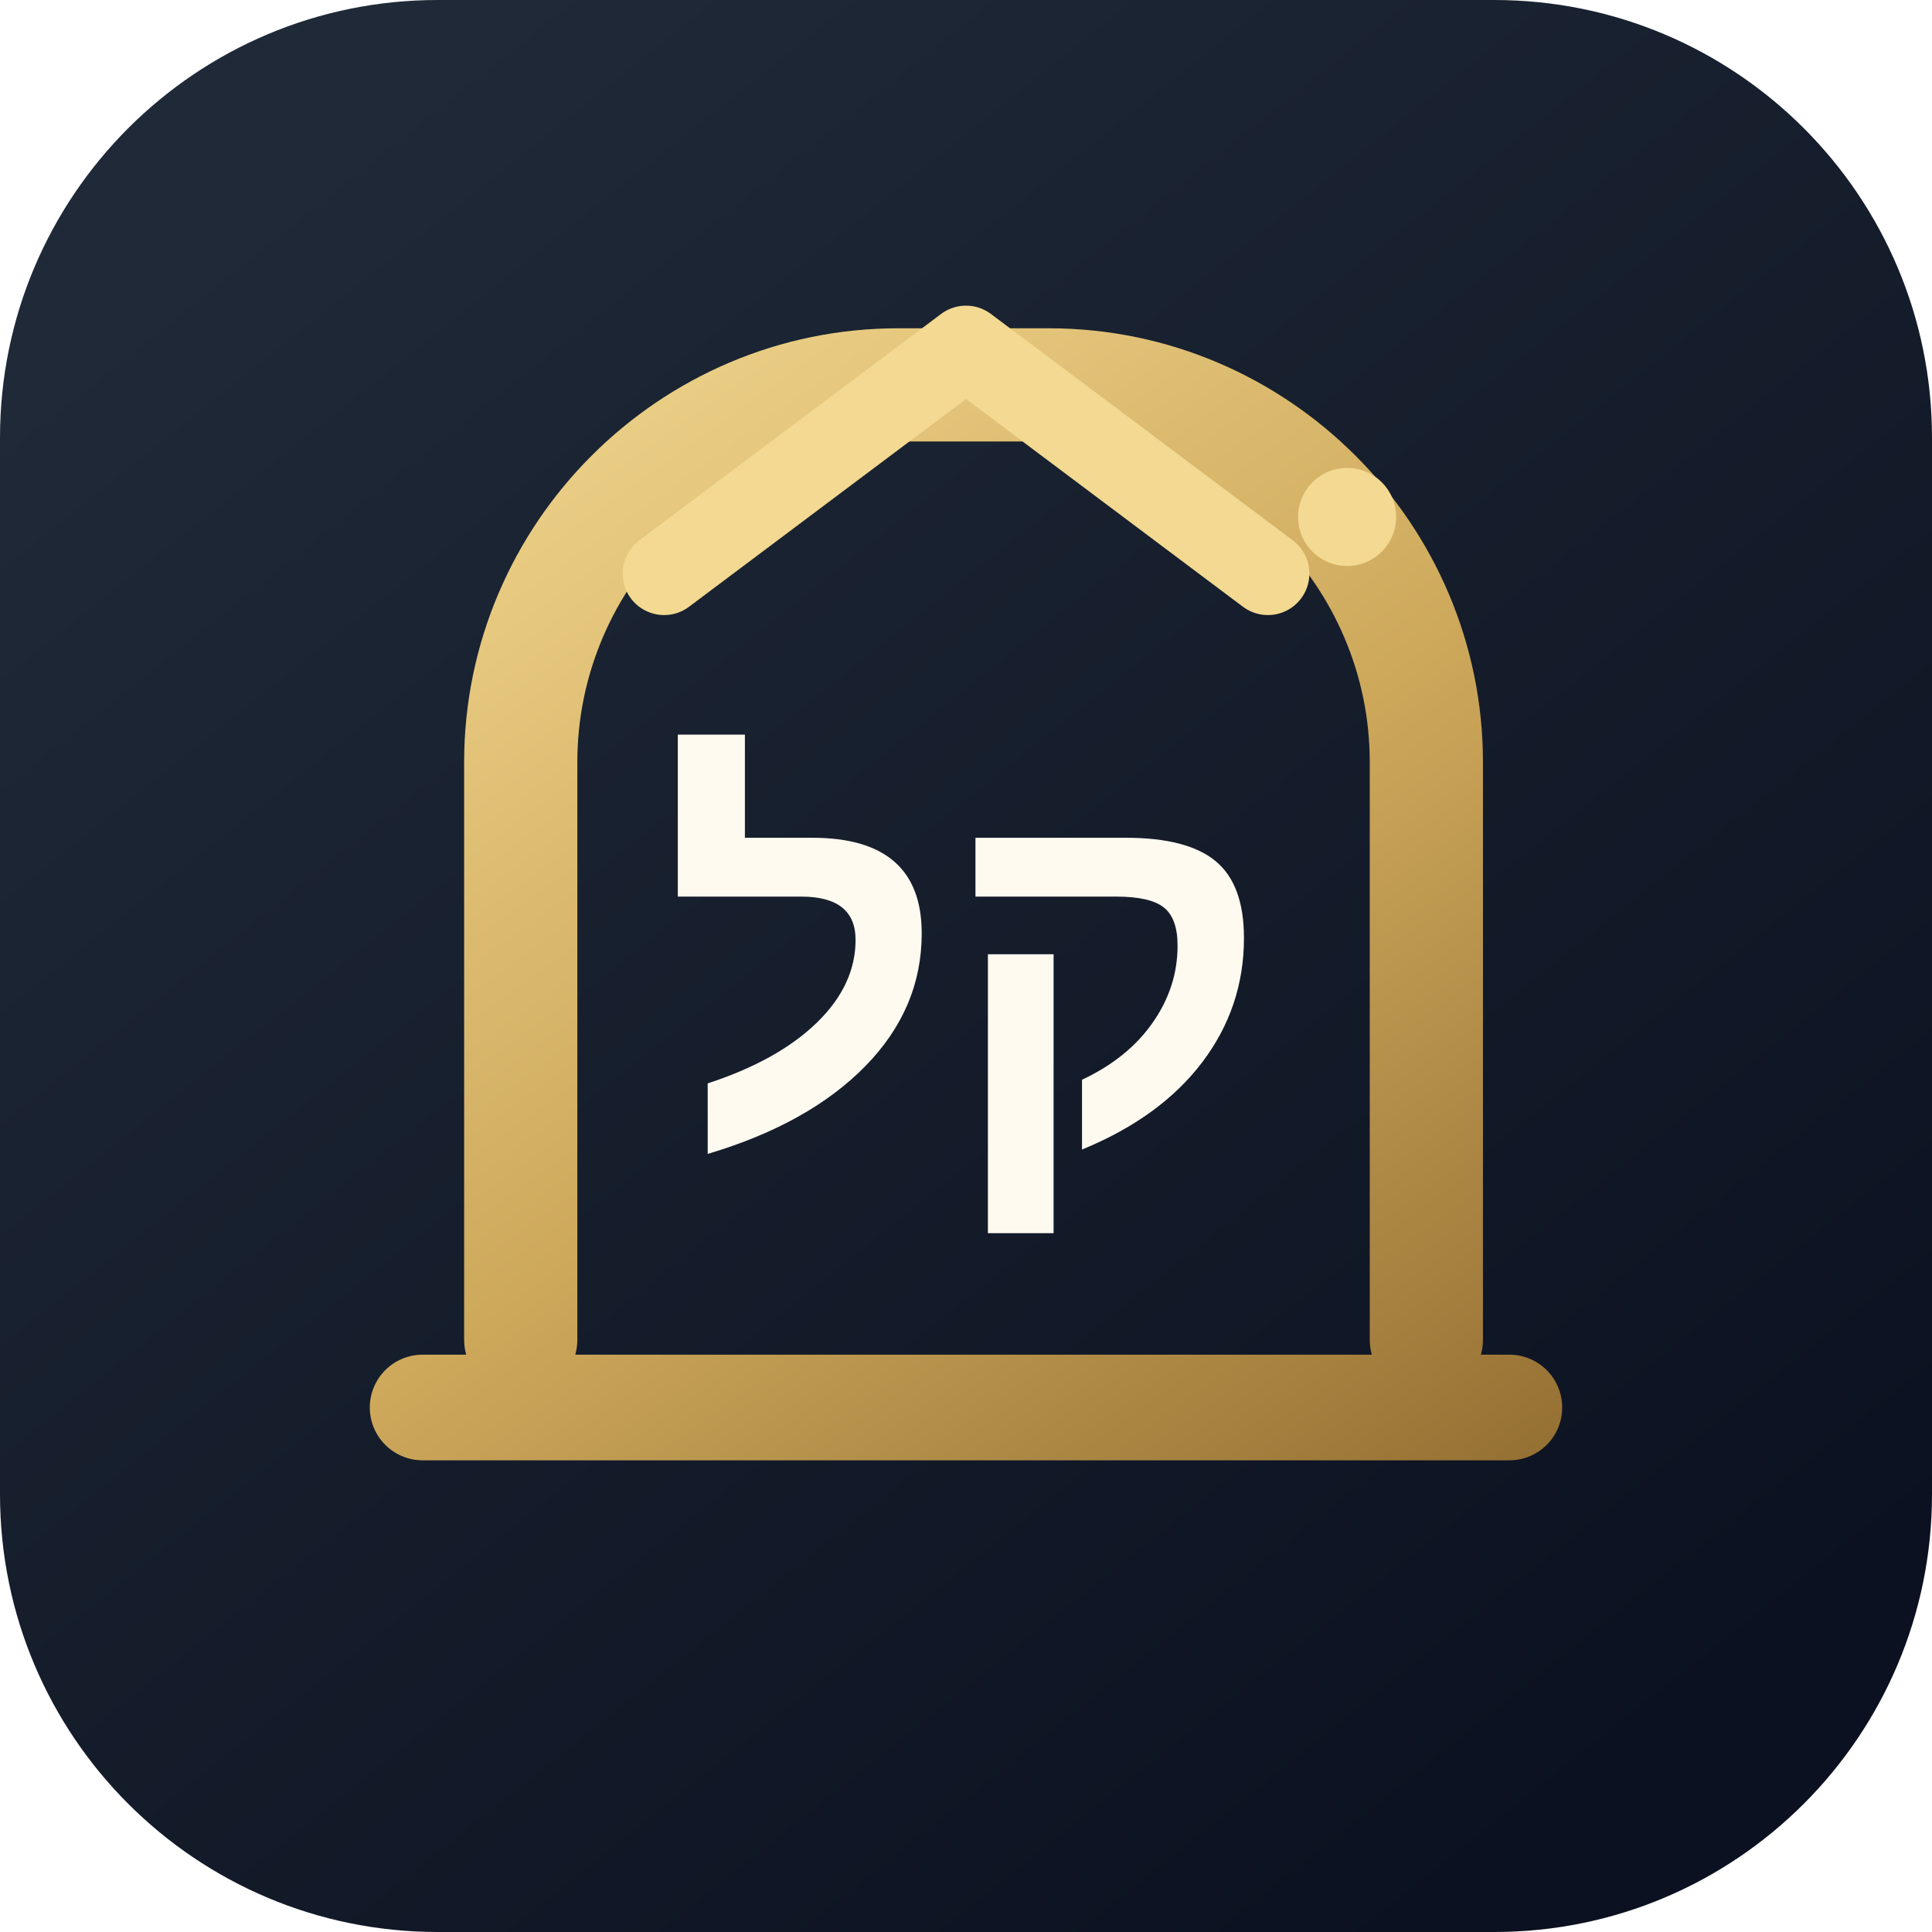
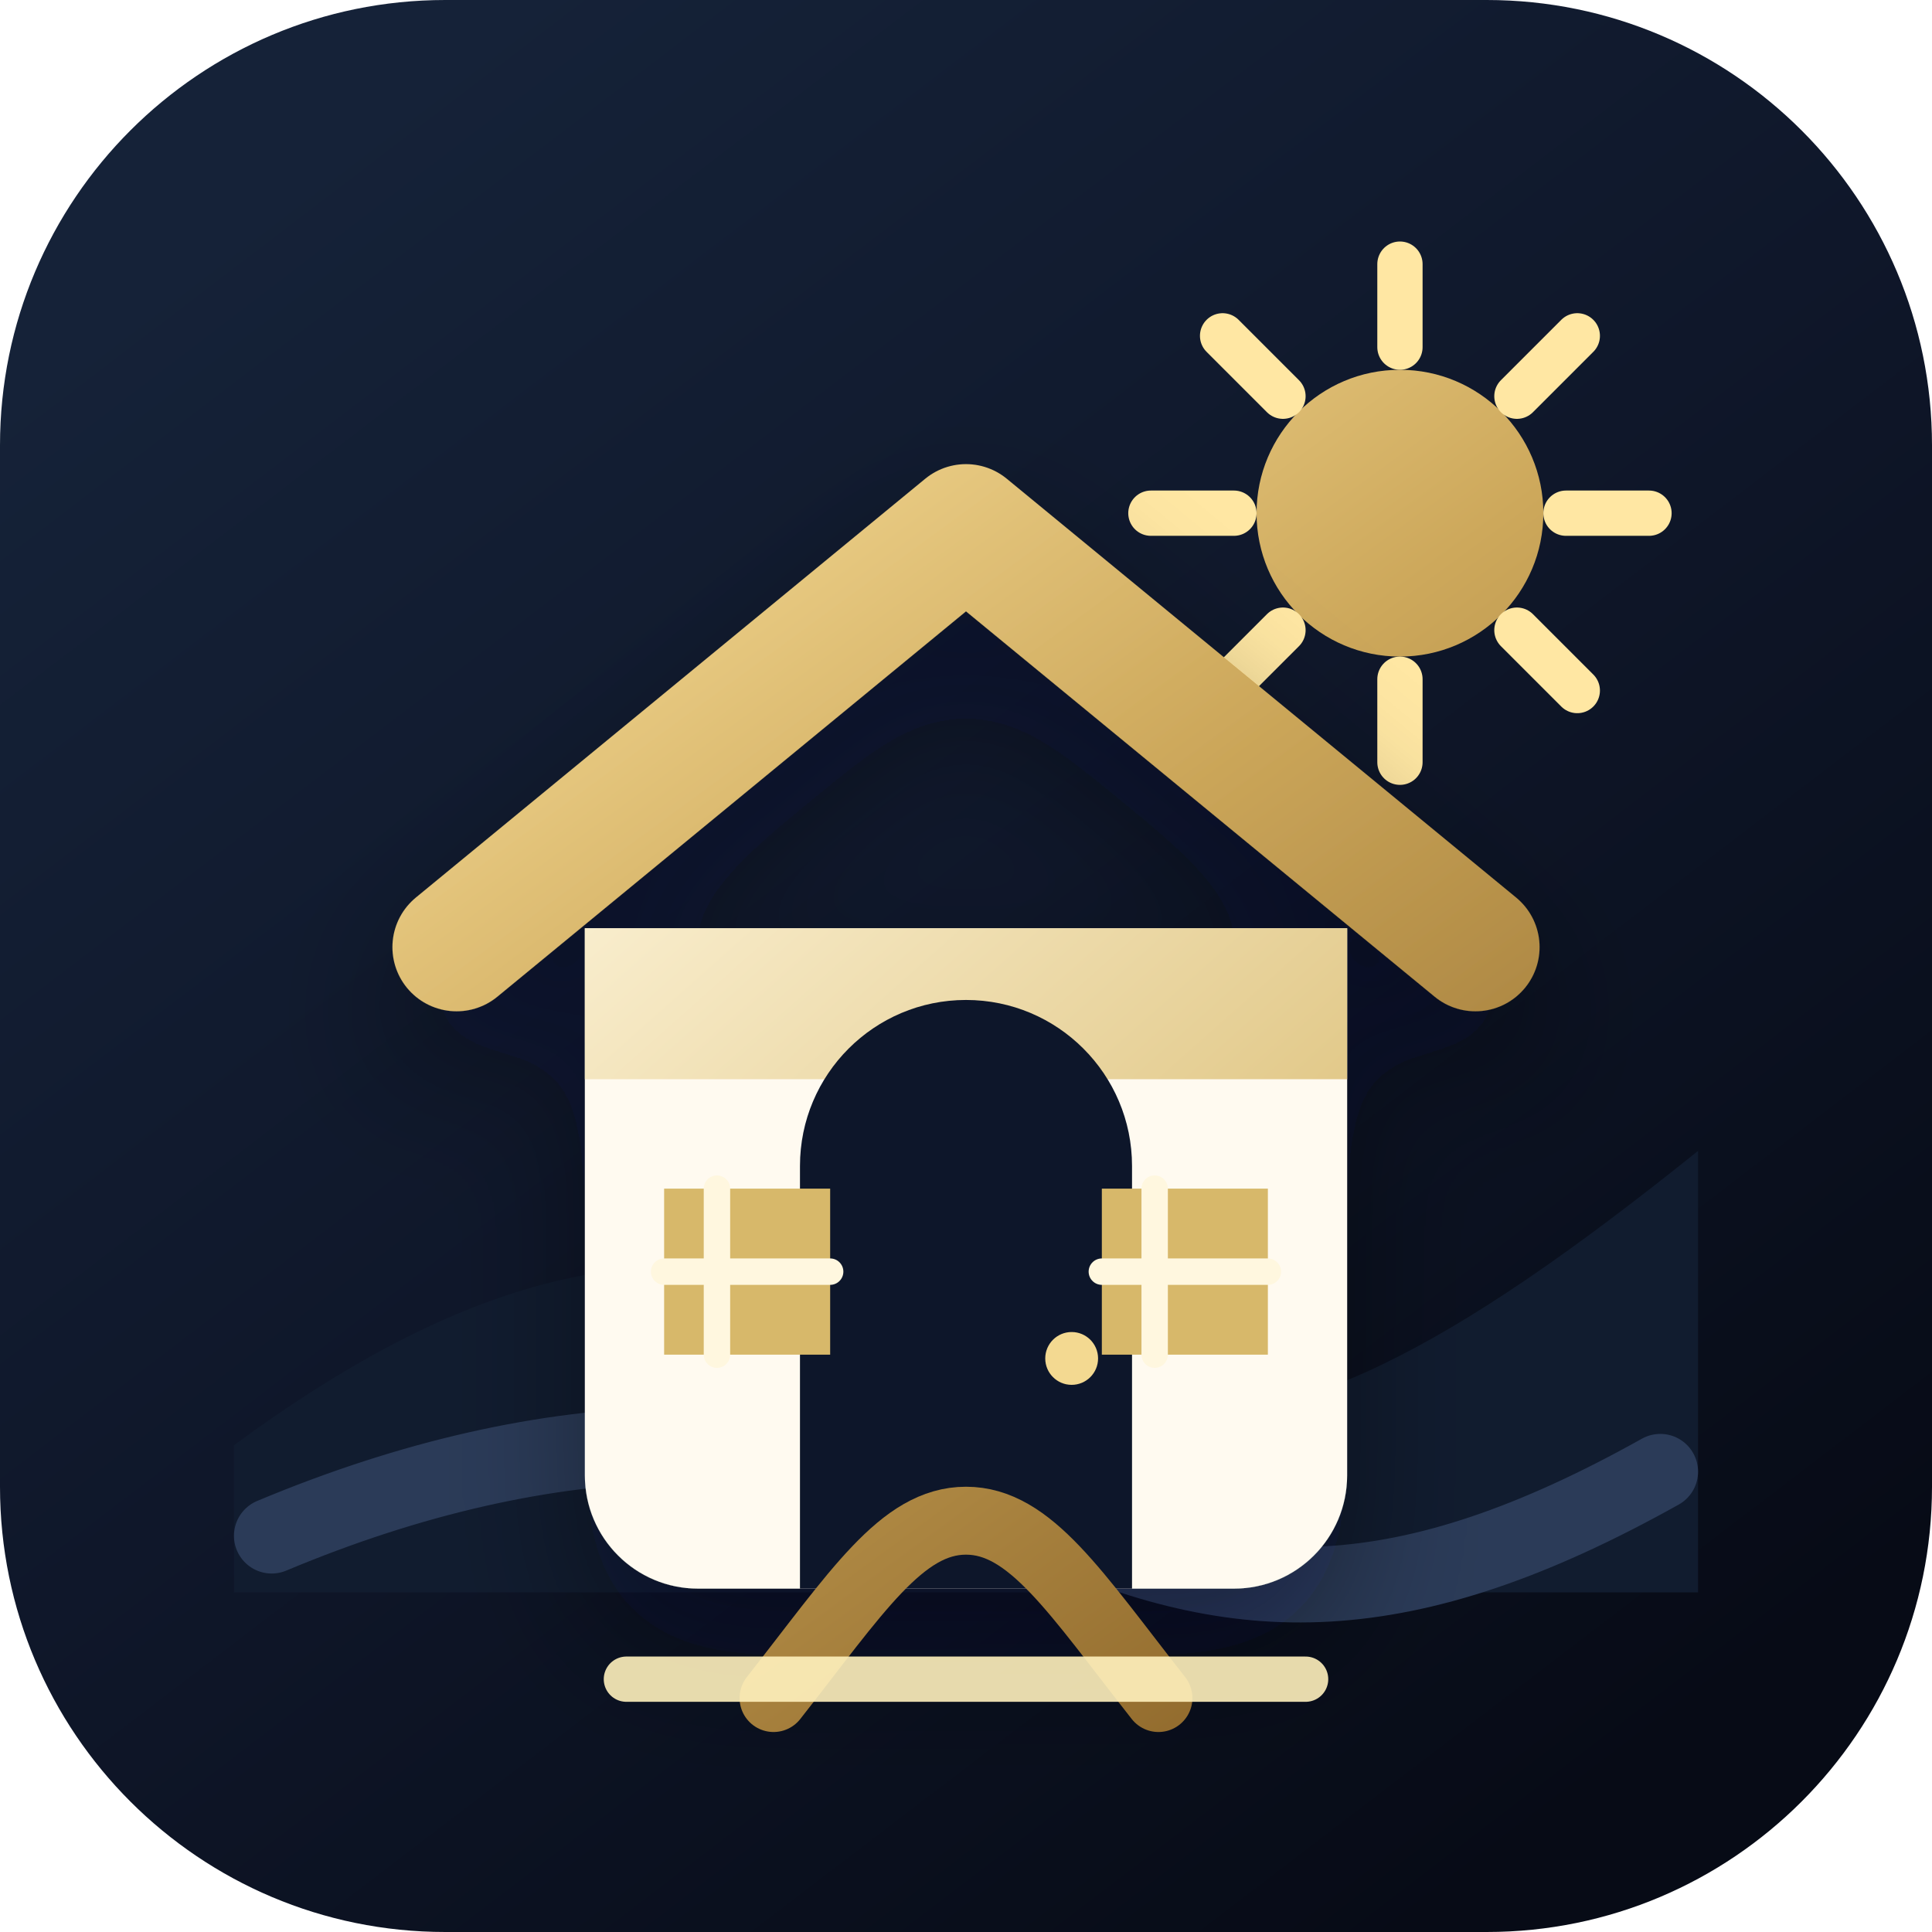
<svg xmlns="http://www.w3.org/2000/svg" viewBox="0 0 512 512" role="img" aria-label="קלנופש">
  <defs>
-     <linearGradient id="bg" x1="84" y1="40" x2="428" y2="472" gradientUnits="userSpaceOnUse">
-       <stop stop-color="#1f2937" />
-       <stop offset="1" stop-color="#0b1120" />
+     <linearGradient id="sky" x1="88" y1="36" x2="424" y2="476" gradientUnits="userSpaceOnUse">
+       <stop stop-color="#152238" />
+       <stop offset="0.48" stop-color="#0f172a" />
+       <stop offset="1" stop-color="#070b16" />
    </linearGradient>
-     <linearGradient id="gold" x1="128" y1="72" x2="384" y2="430" gradientUnits="userSpaceOnUse">
-       <stop stop-color="#f3d991" />
-       <stop offset="0.52" stop-color="#cda85b" />
-       <stop offset="1" stop-color="#8f6a2f" />
+     <linearGradient id="gold" x1="132" y1="90" x2="388" y2="440" gradientUnits="userSpaceOnUse">
+       <stop stop-color="#ffe7a3" />
+       <stop offset="0.45" stop-color="#cda85b" />
+       <stop offset="1" stop-color="#8b6428" />
    </linearGradient>
+     <linearGradient id="warm" x1="160" y1="180" x2="352" y2="396" gradientUnits="userSpaceOnUse">
+       <stop stop-color="#fff7df" />
+       <stop offset="1" stop-color="#d7b86a" />
+     </linearGradient>
+     <filter id="shadow" x="-20%" y="-20%" width="140%" height="140%">
+       <feDropShadow dx="0" dy="18" stdDeviation="18" flood-color="#020617" flood-opacity="0.38" />
+     </filter>
  </defs>
-   <rect width="512" height="512" rx="116" fill="url(#bg)" />
-   <path d="M138 355V202c0-55 45-100 100-100h40c55 0 100 45 100 100v153" fill="none" stroke="url(#gold)" stroke-width="30" stroke-linecap="round" />
-   <path d="M112 373h288" stroke="url(#gold)" stroke-width="28" stroke-linecap="round" />
-   <path d="M176 152 256 92l80 60" fill="none" stroke="#f3d991" stroke-width="22" stroke-linecap="round" stroke-linejoin="round" />
-   <circle cx="357" cy="137" r="13" fill="#f3d991" />
-   <text x="256" y="302" text-anchor="middle" direction="rtl" unicode-bidi="bidi-override" font-family="Arial, 'Noto Sans Hebrew', sans-serif" font-size="132" font-weight="900" fill="#fffaf0">קל</text>
+   <rect width="512" height="512" rx="118" fill="url(#sky)" />
+   <path d="M62 383c57-42 105-56 151-42 29 9 54 30 87 34 42 5 84-17 150-70v117H62z" fill="#111c2f" />
+   <path d="M72 407c74-31 142-32 204-4 52 24 96 25 164-13" fill="none" stroke="#2b3b58" stroke-width="20" stroke-linecap="round" />
+   <circle cx="371" cy="136" r="38" fill="url(#gold)" />
+   <path d="M371 70v22M371 180v22M305 136h22M415 136h22M324 89l16 16M402 167l16 16M418 89l-16 16M340 167l-16 16" stroke="#ffe7a3" stroke-width="12" stroke-linecap="round" />
+   <g filter="url(#shadow)">
+     <path d="M121 251 256 140l135 111" fill="none" stroke="url(#gold)" stroke-width="34" stroke-linecap="round" stroke-linejoin="round" />
+     <path d="M155 246h202v145a30 30 0 0 1-30 30H185a30 30 0 0 1-30-30z" fill="#fffaf0" />
+     <path d="M155 246h202v40H155z" fill="url(#warm)" />
+     <path d="M212 421V309a44 44 0 0 1 88 0v112z" fill="#0f172a" />
+     <circle cx="284" cy="360" r="7" fill="#f3d991" />
+     <path d="M176 315h44v44h-44zM292 315h44v44h-44z" fill="#d7b86a" />
+     <path d="M190 315v44M176 337h44M306 315v44M292 337h44" stroke="#fff7df" stroke-width="7" stroke-linecap="round" />
+   </g>
+   <path d="M205 450c22-28 34-47 51-47s29 19 51 47" fill="none" stroke="url(#gold)" stroke-width="18" stroke-linecap="round" />
+   <path d="M166 445h180" stroke="#fff1bd" stroke-width="12" stroke-linecap="round" opacity="0.9" />
</svg>
